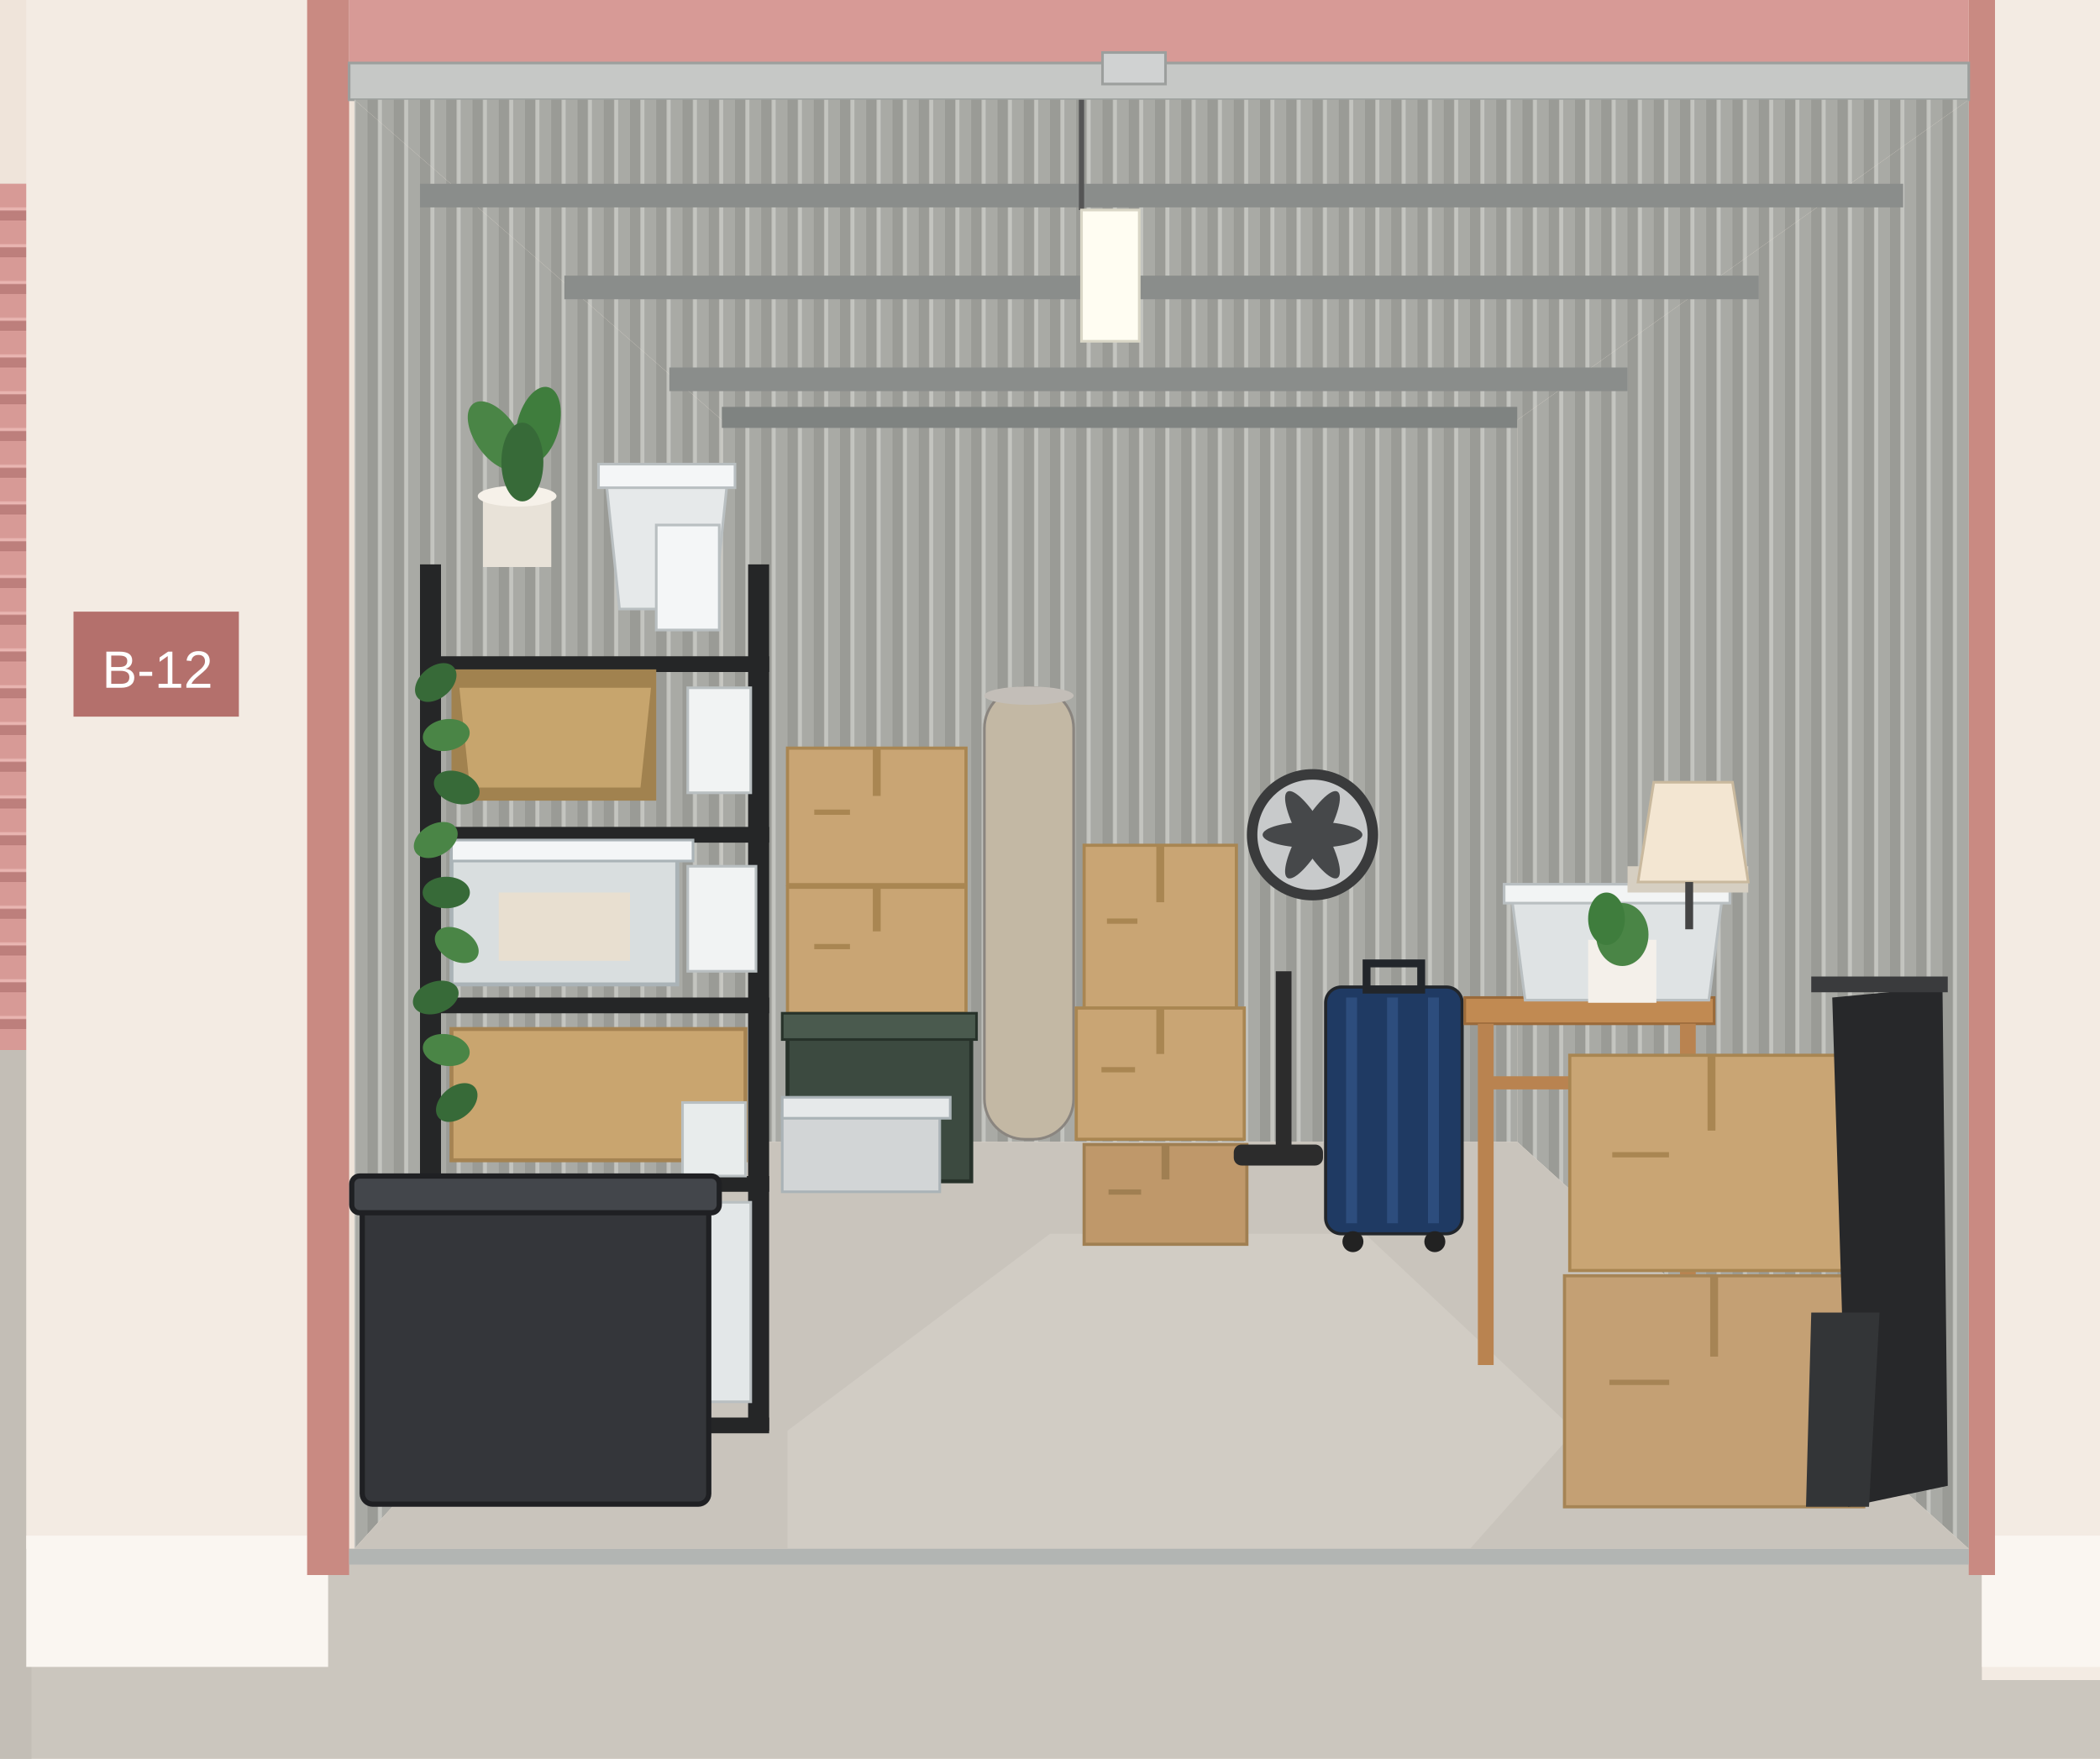
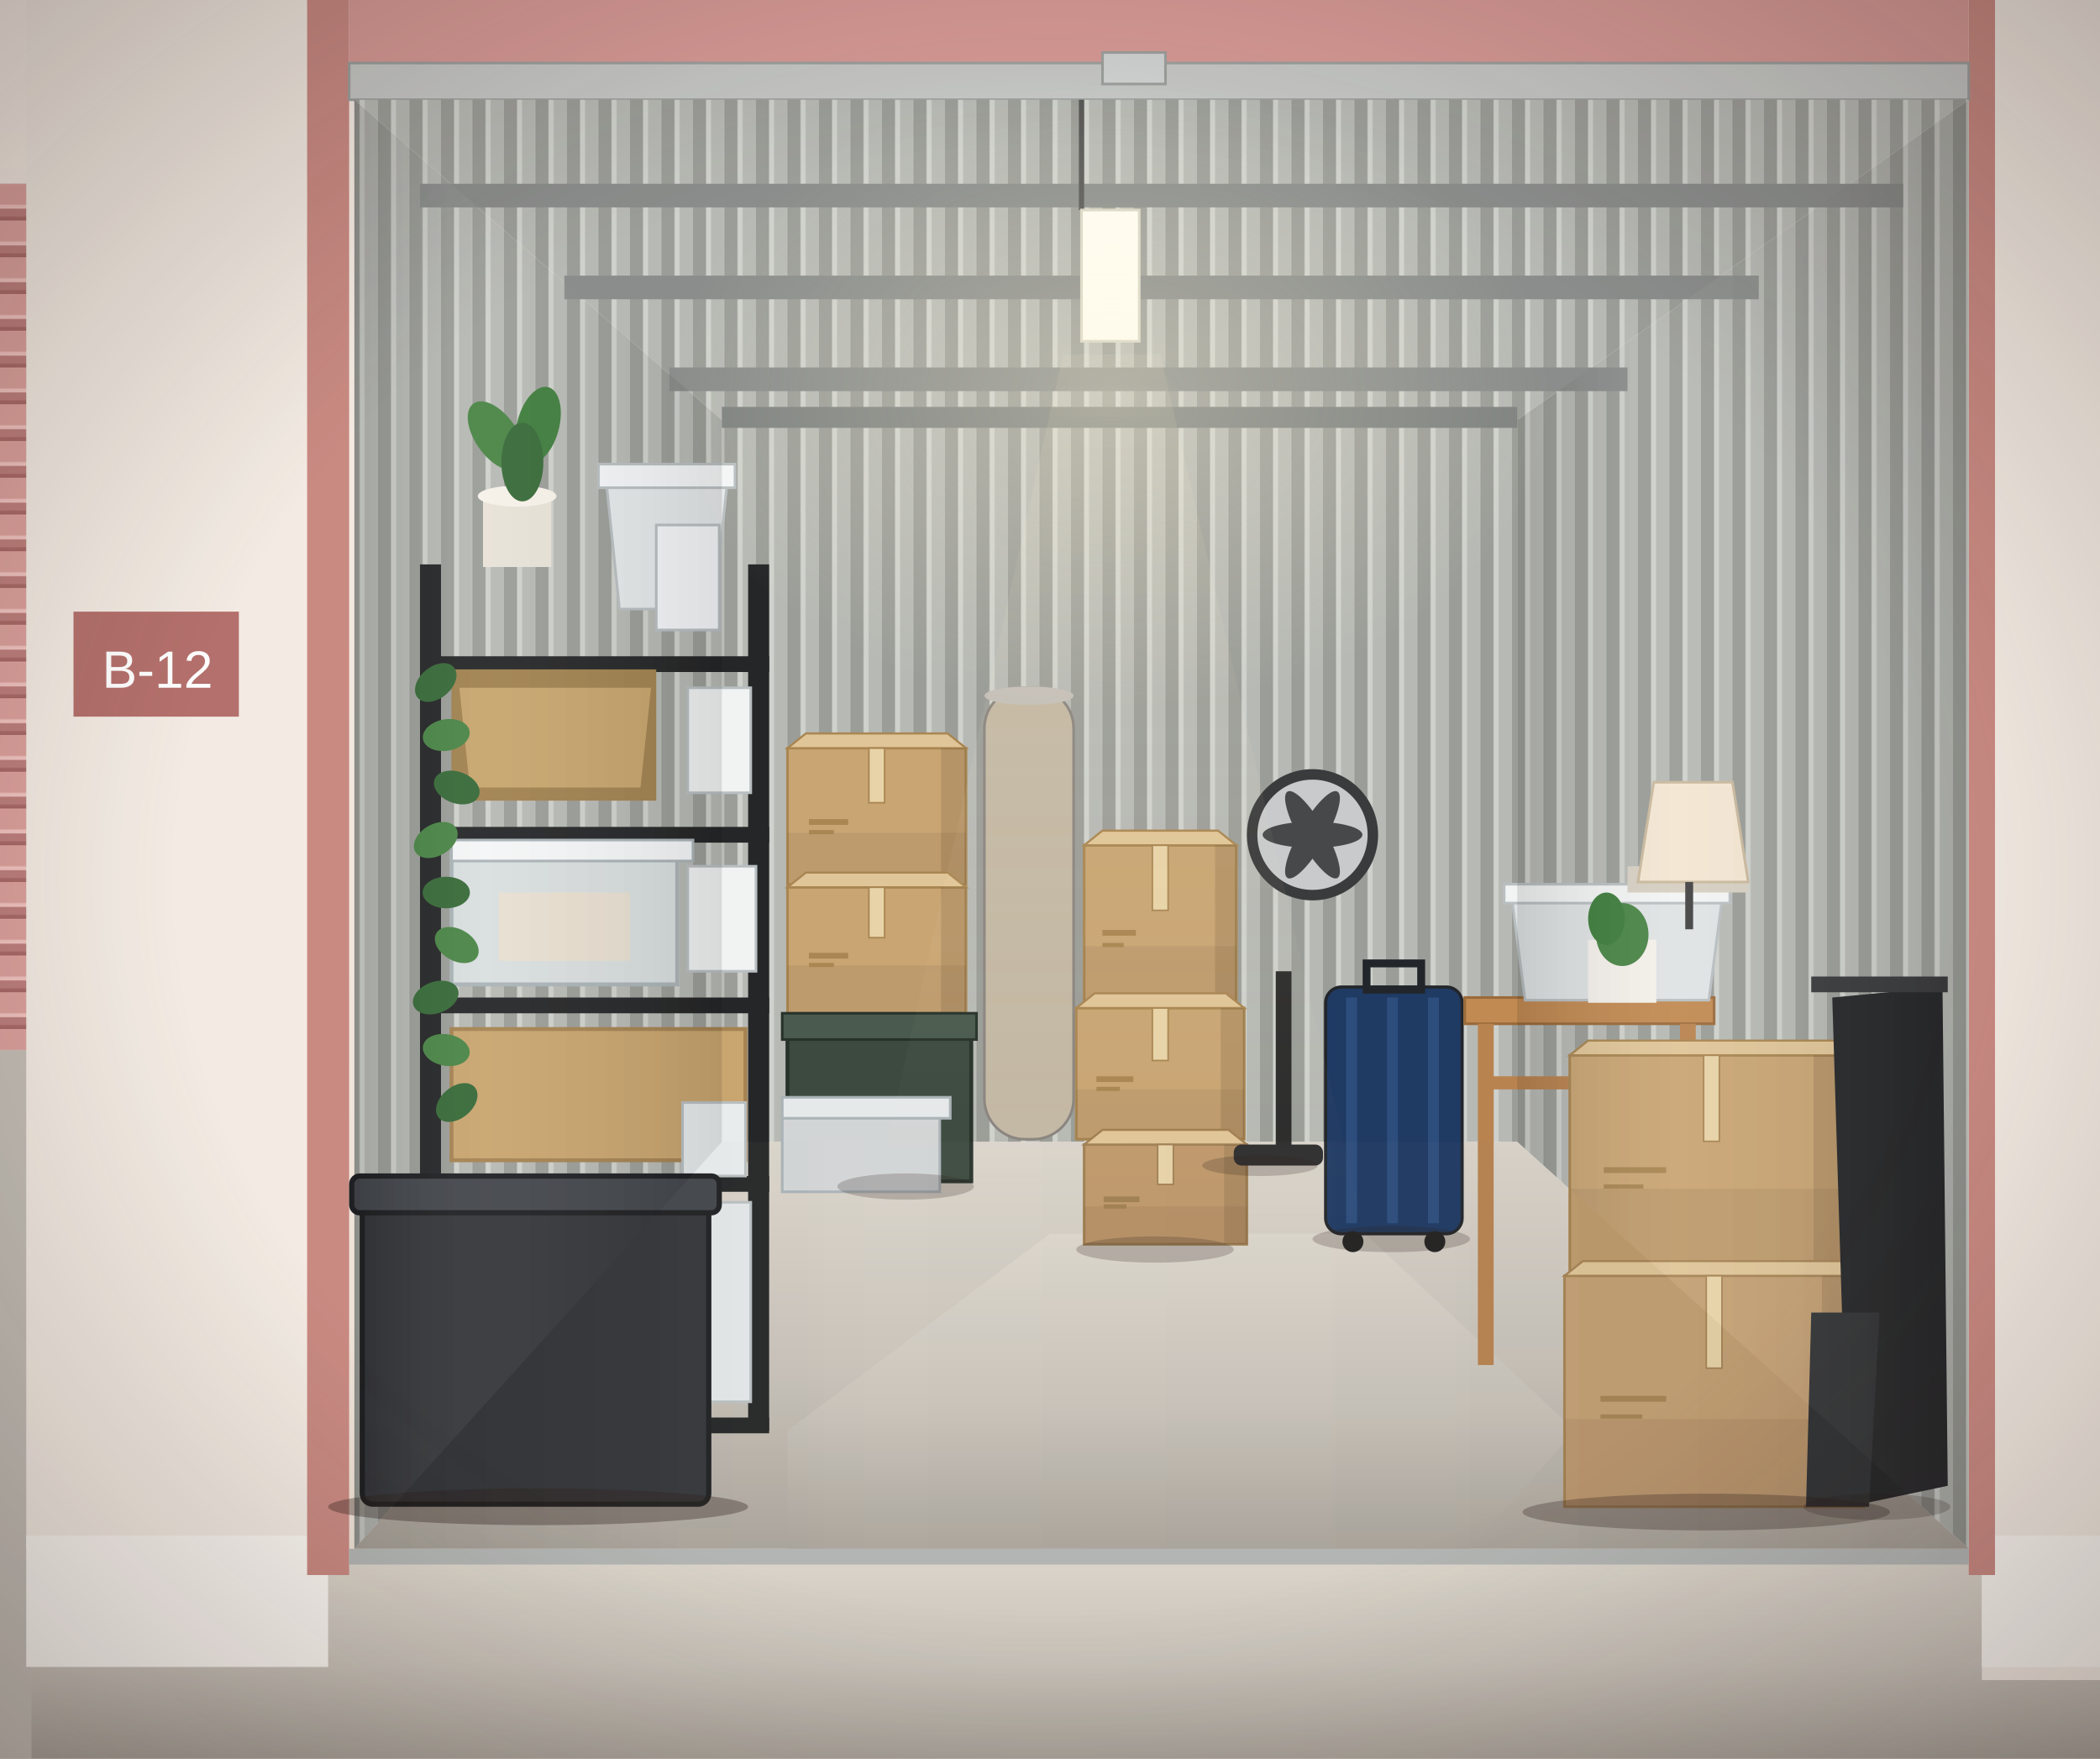
<svg xmlns="http://www.w3.org/2000/svg" viewBox="0 0 800 670" width="800" height="670">
  <defs>
-     <pattern id="corr" width="10" height="10" patternUnits="userSpaceOnUse">
-       <rect width="10" height="10" fill="#a9aaa5" />
-       <rect width="4" height="10" fill="#9a9b96" />
-       <rect x="4" width="1.5" height="10" fill="#c3c4bf" />
+     <pattern id="corr" width="12" height="10" patternUnits="userSpaceOnUse">
+       <rect width="12" height="10" fill="#aeb0ab" />
+       <rect width="5" height="10" fill="#9b9d98" />
+       <rect x="5" width="2" height="10" fill="#cfd1cc" />
+       <rect x="7" width="5" height="10" fill="#b7b9b4" />
    </pattern>
    <pattern id="slat" width="10" height="14" patternUnits="userSpaceOnUse">
-       <rect width="10" height="14" fill="#d79a96" />
-       <rect y="10" width="10" height="4" fill="#bd7f7c" />
-       <rect y="9" width="10" height="1.2" fill="#e8b4b0" />
+       <rect width="10" height="14" fill="#dca19c" />
+       <rect y="9" width="10" height="5" fill="#bd7f7c" />
+       <rect y="8" width="10" height="1.5" fill="#f0c3bf" />
+       <rect y="12.5" width="10" height="1.5" fill="#a96a67" />
    </pattern>
    <pattern id="slatw" width="10" height="9" patternUnits="userSpaceOnUse">
      <rect width="10" height="9" fill="#d79a96" />
      <rect y="6" width="10" height="3" fill="#bd7f7c" />
    </pattern>
+     <linearGradient id="floor" x1="0" y1="0" x2="0" y2="1">
+       <stop offset="0" stop-color="#dcd6cc" />
+       <stop offset="0.55" stop-color="#c8c2b9" />
+       <stop offset="1" stop-color="#aaa49b" />
+     </linearGradient>
+     <linearGradient id="wallg" x1="0" y1="0" x2="0" y2="1">
+       <stop offset="0" stop-color="#f7eee6" />
+       <stop offset="1" stop-color="#ecdfd3" />
+     </linearGradient>
+     <linearGradient id="doorg" x1="0" y1="0" x2="1" y2="0">
+       <stop offset="0" stop-color="#fff" stop-opacity="0.22" />
+       <stop offset="0.5" stop-color="#fff" stop-opacity="0" />
+       <stop offset="1" stop-color="#3b1c1c" stop-opacity="0.2" />
+     </linearGradient>
+     <linearGradient id="steelg" x1="0" y1="0" x2="1" y2="0">
+       <stop offset="0" stop-color="#000" stop-opacity="0.22" />
+       <stop offset="0.35" stop-color="#fff" stop-opacity="0.1" />
+       <stop offset="1" stop-color="#000" stop-opacity="0.2" />
+     </linearGradient>
+     <radialGradient id="vig" cx="0.5" cy="0.5" r="0.75">
+       <stop offset="0.55" stop-color="#2a1b17" stop-opacity="0" />
+       <stop offset="1" stop-color="#2a1b17" stop-opacity="0.32" />
+     </radialGradient>
+     <radialGradient id="glow" cx="0.5" cy="0.5" r="0.5">
+       <stop offset="0" stop-color="#fff6d8" stop-opacity="0.75" />
+       <stop offset="1" stop-color="#fff6d8" stop-opacity="0" />
+     </radialGradient>
+     <linearGradient id="beam" x1="0" y1="0" x2="0" y2="1">
+       <stop offset="0" stop-color="#fff3cf" stop-opacity="0.55" />
+       <stop offset="1" stop-color="#fff3cf" stop-opacity="0" />
+     </linearGradient>
  </defs>
-   <rect x="0" y="0" width="800" height="670" fill="#efe4da" />
-   <rect x="0" y="590" width="800" height="80" fill="#cbc6be" />
+   <rect x="0" y="0" width="800" height="670" fill="url(#wallg)" />
+   <rect x="0" y="590" width="800" height="80" fill="url(#floor)" />
  <rect x="0" y="380" width="12" height="290" fill="#c3beb6" />
  <rect x="0" y="70" width="12" height="330" fill="url(#slat)" />
  <rect x="10" y="0" width="115" height="590" fill="#f3ebe3" />
  <rect x="10" y="585" width="115" height="50" fill="#faf6f1" />
  <rect x="28" y="233" width="63" height="40" fill="#b4706c" />
  <text x="60" y="262" font-family="Arial,sans-serif" font-size="20" font-weight="normal" fill="#fff" text-anchor="middle" letter-spacing="0">B-12</text>
  <rect x="755" y="0" width="45" height="640" fill="#f3ebe3" />
  <rect x="755" y="585" width="45" height="50" fill="#faf6f1" />
  <rect x="117" y="0" width="16" height="600" fill="#c98a82" />
  <rect x="750" y="0" width="10" height="600" fill="#c98a82" />
  <rect x="133" y="0" width="617" height="26" fill="#d79a96" />
  <rect x="133" y="24" width="617" height="14" fill="#c6c8c6" stroke="#9c9f9d" stroke-width="1" />
  <rect x="420" y="20" width="24" height="12" fill="#d0d2d2" stroke="#9c9f9d" stroke-width="1" />
  <polygon points="135,38 750,38 578,160 275,160" fill="url(#corr)" />
  <polygon points="135,38 275,160 275,435 135,590" fill="url(#corr)" />
  <polygon points="750,38 578,160 578,435 750,590" fill="url(#corr)" />
  <rect x="275" y="160" width="303" height="275" fill="url(#corr)" />
-   <polygon points="135,590 275,435 578,435 750,590" fill="#c9c4bc" />
-   <polygon points="300,545 400,470 520,470 600,545 560,590 300,590" fill="#d1ccc4" />
+   <polygon points="135,590 275,435 578,435 750,590" fill="url(#floor)" />
+   <polygon points="300,545 400,470 520,470 600,545 560,590 300,590" fill="url(#floor)" />
  <rect x="160" y="70" width="565" height="9" fill="#8a8d8b" />
  <rect x="215" y="105" width="455" height="9" fill="#8a8d8b" />
  <rect x="255" y="140" width="365" height="9" fill="#8a8d8b" />
  <rect x="275" y="155" width="303" height="8" fill="#7f8381" />
  <line x1="412" y1="38" x2="412" y2="80" stroke="#555" stroke-width="2" />
  <rect x="412" y="80" width="22" height="50" fill="#fffdf2" stroke="#d9d6c6" stroke-width="1" />
  <rect x="133" y="590" width="617" height="6" fill="#b2b5b3" />
  <rect x="160" y="215" width="8" height="330" fill="#252627" />
  <rect x="285" y="215" width="8" height="330" fill="#252627" />
  <rect x="160" y="250" width="133" height="6" fill="#252627" />
  <rect x="160" y="315" width="133" height="6" fill="#252627" />
  <rect x="160" y="380" width="133" height="6" fill="#252627" />
  <rect x="160" y="448" width="133" height="6" fill="#252627" />
  <rect x="160" y="540" width="133" height="6" fill="#252627" />
  <rect x="172" y="255" width="78" height="50" fill="#a1824f" />
  <polygon points="175,262 248,262 244,300 179,300" fill="#c7a56d" />
  <polygon points="231,184 277,184 272,232 236,232" fill="#e6e9ea" stroke="#b9bfc1" stroke-width="1" />
  <rect x="228" y="176.8" width="52" height="9" fill="#f4f6f7" stroke="#b9bfc1" stroke-width="1" />
  <rect x="250" y="200" width="24" height="40" fill="#f4f6f7" stroke="#b9bfc1" stroke-width="1" />
  <rect x="172" y="325" width="86" height="50" fill="#d9dedf" stroke="#aab3b7" stroke-width="1.5" />
  <rect x="172" y="320" width="92" height="8" fill="#f4f6f7" stroke="#aab3b7" stroke-width="1" />
  <rect x="190" y="340" width="50" height="26" fill="#e8dfd0" />
  <rect x="262" y="330" width="26" height="40" fill="#f1f3f3" stroke="#b9bfc1" stroke-width="1" />
  <rect x="262" y="262" width="24" height="40" fill="#f1f3f3" stroke="#b9bfc1" stroke-width="1" />
  <rect x="172" y="392" width="112" height="50" fill="#c9a56f" stroke="#a58352" stroke-width="1.5" />
  <rect x="260" y="420" width="24" height="28" fill="#e8ecec" stroke="#b9bfc1" stroke-width="1" />
  <rect x="262" y="458" width="24" height="76" fill="#e3e7e8" stroke="#b9bfc1" stroke-width="1" />
  <rect x="236" y="478" width="28" height="56" fill="#e3e7e8" stroke="#b9bfc1" stroke-width="1" />
  <rect x="138" y="455" width="132" height="118" fill="#34363a" stroke="#1f2023" stroke-width="2" rx="4" />
  <rect x="134" y="448" width="140" height="14" fill="#43464b" stroke="#1f2023" stroke-width="2" rx="3" />
  <rect x="184" y="190" width="26" height="26" fill="#e8e2d8" />
  <ellipse cx="197" cy="189" rx="15" ry="4" fill="#f6f1e9" />
  <ellipse cx="189" cy="166" rx="8" ry="15" fill="#4a8546" transform="rotate(-35 189 166)" />
  <ellipse cx="205" cy="162" rx="8" ry="15" fill="#3f7d3d" transform="rotate(15 205 162)" />
  <ellipse cx="199" cy="176" rx="8" ry="15" fill="#376a38" />
  <ellipse cx="166" cy="260" rx="9" ry="6" fill="#376a38" transform="rotate(-40 166 260)" />
  <ellipse cx="170" cy="280" rx="9" ry="6" fill="#4a8546" transform="rotate(-10 170 280)" />
  <ellipse cx="174" cy="300" rx="9" ry="6" fill="#376a38" transform="rotate(20 174 300)" />
  <ellipse cx="166" cy="320" rx="9" ry="6" fill="#4a8546" transform="rotate(-30 166 320)" />
  <ellipse cx="170" cy="340" rx="9" ry="6" fill="#376a38" />
  <ellipse cx="174" cy="360" rx="9" ry="6" fill="#4a8546" transform="rotate(30 174 360)" />
  <ellipse cx="166" cy="380" rx="9" ry="6" fill="#376a38" transform="rotate(-20 166 380)" />
  <ellipse cx="170" cy="400" rx="9" ry="6" fill="#4a8546" transform="rotate(10 170 400)" />
  <ellipse cx="174" cy="420" rx="9" ry="6" fill="#376a38" transform="rotate(-40 174 420)" />
  <rect x="375" y="262" width="34" height="172" fill="#c3b8a4" stroke="#8a857f" stroke-width="1" rx="15.455" />
  <ellipse cx="392" cy="265" rx="17" ry="3.5" fill="#c3beb8" />
-   <rect x="300" y="285" width="68" height="52" fill="#c9a574" stroke="#a98652" stroke-width="1.2" />
-   <rect x="332.5" y="285" width="3" height="18.2" fill="#a98652" />
-   <rect x="310.2" y="308.4" width="13.6" height="2" fill="#a98652" />
-   <rect x="300" y="338" width="68" height="48" fill="#c9a574" stroke="#a98652" stroke-width="1.2" />
-   <rect x="332.5" y="338" width="3" height="16.8" fill="#a98652" />
-   <rect x="310.2" y="359.6" width="13.6" height="2" fill="#a98652" />
-   <rect x="413" y="322" width="58" height="62" fill="#c9a574" stroke="#a98652" stroke-width="1.2" />
-   <rect x="440.5" y="322" width="3" height="21.7" fill="#a98652" />
-   <rect x="421.7" y="349.9" width="11.6" height="2" fill="#a98652" />
-   <rect x="410" y="384" width="64" height="50" fill="#c9a574" stroke="#a98652" stroke-width="1.2" />
-   <rect x="440.5" y="384" width="3" height="17.5" fill="#a98652" />
-   <rect x="419.6" y="406.5" width="12.8" height="2" fill="#a98652" />
-   <rect x="413" y="436" width="62" height="38" fill="#bf986a" stroke="#a07f52" stroke-width="1.2" />
-   <rect x="442.5" y="436" width="3" height="13.3" fill="#a07f52" />
-   <rect x="422.3" y="453.1" width="12.4" height="2" fill="#a07f52" />
+   <rect x="300" y="285" width="68" height="52" fill="#c9a574" stroke="#a98652" stroke-width="1" />
+   <polygon points="300,285 368,285 361,279.4 307,279.4" fill="#e0c598" stroke="#a98652" stroke-width="0.8" />
+   <rect x="358.48" y="285" width="9.52" height="52" fill="#3b2a18" opacity="0.14" />
+   <rect x="300" y="317.24" width="68" height="19.76" fill="#3b2a18" opacity="0.08" />
+   <rect x="331" y="285" width="6" height="20.8" fill="#e8d3a8" stroke="#a98652" stroke-width="0.6" />
+   <rect x="308.16" y="312.04" width="14.96" height="2.2" fill="#a98652" />
+   <rect x="308.16" y="316.2" width="9.52" height="1.6" fill="#a98652" />
+   <rect x="300" y="338" width="68" height="48" fill="#c9a574" stroke="#a98652" stroke-width="1" />
+   <polygon points="300,338 368,338 361,332.4 307,332.4" fill="#e0c598" stroke="#a98652" stroke-width="0.8" />
+   <rect x="358.48" y="338" width="9.52" height="48" fill="#3b2a18" opacity="0.14" />
+   <rect x="300" y="367.76" width="68" height="18.24" fill="#3b2a18" opacity="0.08" />
+   <rect x="331" y="338" width="6" height="19.2" fill="#e8d3a8" stroke="#a98652" stroke-width="0.6" />
+   <rect x="308.16" y="362.96" width="14.96" height="2.2" fill="#a98652" />
+   <rect x="308.16" y="366.8" width="9.52" height="1.6" fill="#a98652" />
+   <rect x="413" y="322" width="58" height="62" fill="#c9a574" stroke="#a98652" stroke-width="1" />
+   <polygon points="413,322 471,322 464.04,316.432 419.96,316.432" fill="#e0c598" stroke="#a98652" stroke-width="0.8" />
+   <rect x="462.88" y="322" width="8.12" height="62" fill="#3b2a18" opacity="0.14" />
+   <rect x="413" y="360.44" width="58" height="23.56" fill="#3b2a18" opacity="0.08" />
+   <rect x="439" y="322" width="6" height="24.8" fill="#e8d3a8" stroke="#a98652" stroke-width="0.6" />
+   <rect x="419.96" y="354.24" width="12.76" height="2.2" fill="#a98652" />
+   <rect x="419.96" y="359.2" width="8.12" height="1.6" fill="#a98652" />
+   <rect x="410" y="384" width="64" height="50" fill="#c9a574" stroke="#a98652" stroke-width="1" />
+   <polygon points="410,384 474,384 467,378.4 417,378.4" fill="#e0c598" stroke="#a98652" stroke-width="0.8" />
+   <rect x="465.04" y="384" width="8.96" height="50" fill="#3b2a18" opacity="0.14" />
+   <rect x="410" y="415" width="64" height="19" fill="#3b2a18" opacity="0.08" />
+   <rect x="439" y="384" width="6" height="20" fill="#e8d3a8" stroke="#a98652" stroke-width="0.6" />
+   <rect x="417.68" y="410" width="14.08" height="2.2" fill="#a98652" />
+   <rect x="417.68" y="414" width="8.96" height="1.6" fill="#a98652" />
+   <rect x="413" y="436" width="62" height="38" fill="#bf986a" stroke="#a07f52" stroke-width="1" />
+   <polygon points="413,436 475,436 468,430.4 420,430.4" fill="#e0c598" stroke="#a07f52" stroke-width="0.8" />
+   <rect x="466.32" y="436" width="8.68" height="38" fill="#3b2a18" opacity="0.14" />
+   <rect x="413" y="459.56" width="62" height="14.44" fill="#3b2a18" opacity="0.08" />
+   <rect x="441" y="436" width="6" height="15.2" fill="#e8d3a8" stroke="#a07f52" stroke-width="0.6" />
+   <rect x="420.44" y="455.76" width="13.64" height="2.2" fill="#a07f52" />
+   <rect x="420.44" y="458.8" width="8.68" height="1.6" fill="#a07f52" />
  <rect x="300" y="390" width="70" height="60" fill="#3c4a40" stroke="#27322a" stroke-width="1.5" />
  <rect x="298" y="386" width="74" height="10" fill="#4a5a4e" stroke="#27322a" stroke-width="1" />
  <rect x="298" y="424" width="60" height="30" fill="#d2d5d6" stroke="#aab3b7" stroke-width="1" />
  <rect x="298" y="418" width="64" height="8" fill="#e6e9ea" stroke="#aab3b7" stroke-width="1" />
  <rect x="486" y="370" width="6" height="70" fill="#2c2c2c" />
  <rect x="470" y="436" width="34" height="8" fill="#2c2c2c" rx="3" />
  <ellipse cx="500" cy="318" rx="25" ry="25" fill="#3a3b3c" />
  <ellipse cx="500" cy="318" rx="21" ry="21" fill="#c8cacb" />
  <ellipse cx="500" cy="318" rx="6" ry="6" fill="#2c2c2c" />
  <ellipse cx="500" cy="318" rx="19" ry="5" fill="#46484a" />
  <ellipse cx="500" cy="318" rx="19" ry="5" fill="#46484a" transform="rotate(60 500 318)" />
  <ellipse cx="500" cy="318" rx="19" ry="5" fill="#46484a" transform="rotate(120 500 318)" />
  <rect x="505" y="376" width="52" height="94" fill="#1f3a63" stroke="#22262b" stroke-width="1.2" rx="6" />
  <rect x="512.8" y="380" width="4.16" height="86" fill="#2d4d7d" />
  <rect x="528.4" y="380" width="4.16" height="86" fill="#2d4d7d" />
  <rect x="544" y="380" width="4.16" height="86" fill="#2d4d7d" />
  <rect x="520.6" y="367" width="20.8" height="10" fill="none" stroke="#22262b" stroke-width="3" />
  <ellipse cx="515.4" cy="473" rx="4" ry="4" fill="#222" />
  <ellipse cx="546.6" cy="473" rx="4" ry="4" fill="#222" />
  <rect x="558" y="380" width="95" height="10" fill="#c18a52" stroke="#9a6a3a" stroke-width="1" />
  <rect x="563" y="390" width="6" height="130" fill="#b98350" />
  <rect x="640" y="390" width="6" height="130" fill="#b98350" />
  <rect x="565" y="410" width="76" height="5" fill="#b98350" />
  <polygon points="576,342.6 656,342.6 651,381 581,381" fill="#dfe3e4" stroke="#b9bfc1" stroke-width="1" />
  <rect x="573" y="336.84" width="86" height="7.2" fill="#f2f4f4" stroke="#b9bfc1" stroke-width="1" />
  <rect x="620" y="330" width="46" height="10" fill="#d6cfc2" />
  <polygon points="630,298 660,298 666,336 624,336" fill="#f3e6d2" stroke="#c9b99e" stroke-width="1" />
  <rect x="642" y="336" width="3" height="18" fill="#444" />
  <rect x="605" y="358" width="26" height="24" fill="#f4f0ea" />
  <ellipse cx="618" cy="356" rx="10" ry="12" fill="#4a8546" />
  <ellipse cx="612" cy="350" rx="7" ry="10" fill="#3f7d3d" />
-   <rect x="598" y="402" width="108" height="82" fill="#c9a574" stroke="#a98652" stroke-width="1.2" />
-   <rect x="650.5" y="402" width="3" height="28.7" fill="#a98652" />
-   <rect x="614.2" y="438.9" width="21.6" height="2" fill="#a98652" />
-   <rect x="596" y="486" width="114" height="88" fill="#c4a074" stroke="#a68455" stroke-width="1.2" />
-   <rect x="651.5" y="486" width="3" height="30.8" fill="#a68455" />
-   <rect x="613.1" y="525.6" width="22.8" height="2" fill="#a68455" />
+   <rect x="598" y="402" width="108" height="82" fill="#c9a574" stroke="#a98652" stroke-width="1" />
+   <polygon points="598,402 706,402 699,396.4 605,396.4" fill="#e0c598" stroke="#a98652" stroke-width="0.8" />
+   <rect x="690.88" y="402" width="15.12" height="82" fill="#3b2a18" opacity="0.14" />
+   <rect x="598" y="452.84" width="108" height="31.16" fill="#3b2a18" opacity="0.08" />
+   <rect x="649" y="402" width="6" height="32.8" fill="#e8d3a8" stroke="#a98652" stroke-width="0.6" />
+   <rect x="610.96" y="444.64" width="23.76" height="2.2" fill="#a98652" />
+   <rect x="610.96" y="451.2" width="15.12" height="1.6" fill="#a98652" />
+   <rect x="596" y="486" width="114" height="88" fill="#c4a074" stroke="#a68455" stroke-width="1" />
+   <polygon points="596,486 710,486 703,480.4 603,480.4" fill="#e0c598" stroke="#a68455" stroke-width="0.8" />
+   <rect x="694.04" y="486" width="15.96" height="88" fill="#3b2a18" opacity="0.14" />
+   <rect x="596" y="540.56" width="114" height="33.44" fill="#3b2a18" opacity="0.08" />
+   <rect x="650" y="486" width="6" height="35.2" fill="#e8d3a8" stroke="#a68455" stroke-width="0.6" />
+   <rect x="609.68" y="531.76" width="25.08" height="2.2" fill="#a68455" />
+   <rect x="609.68" y="538.8" width="15.96" height="1.6" fill="#a68455" />
  <polygon points="698,380 740,376 742,566 704,574" fill="#27282a" />
  <polygon points="690,500 716,500 712,574 688,574" fill="#333537" />
  <rect x="690" y="372" width="52" height="6" fill="#3a3b3d" />
+   <ellipse cx="205" cy="574" rx="80" ry="7" fill="#2b1c18" opacity="0.35" />
+   <ellipse cx="480" cy="444" rx="22" ry="4" fill="#2b1c18" opacity="0.22" />
+   <ellipse cx="530" cy="472" rx="30" ry="5" fill="#2b1c18" opacity="0.22" />
+   <ellipse cx="650" cy="576" rx="70" ry="7" fill="#2b1c18" opacity="0.3" />
+   <ellipse cx="345" cy="452" rx="26" ry="5" fill="#2b1c18" opacity="0.22" />
+   <ellipse cx="440" cy="476" rx="30" ry="5" fill="#2b1c18" opacity="0.22" />
+   <ellipse cx="715" cy="574" rx="28" ry="5" fill="#2b1c18" opacity="0.22" />
+   <polygon points="135,590 275,435 578,435 750,590" fill="url(#steelg)" opacity="0.3" />
+   <polygon points="135,38 275,160 275,435 135,590" fill="url(#steelg)" opacity="0.5" />
+   <polygon points="750,38 578,160 578,435 750,590" fill="url(#steelg)" opacity="0.5" />
+   <ellipse cx="423" cy="150" rx="170" ry="120" fill="url(#glow)" opacity="0.4" />
+   <polygon points="405,135 442,135 520,470 330,470" fill="url(#beam)" opacity="0.18" />
+   <rect width="800" height="670" fill="url(#vig)" />
</svg>
